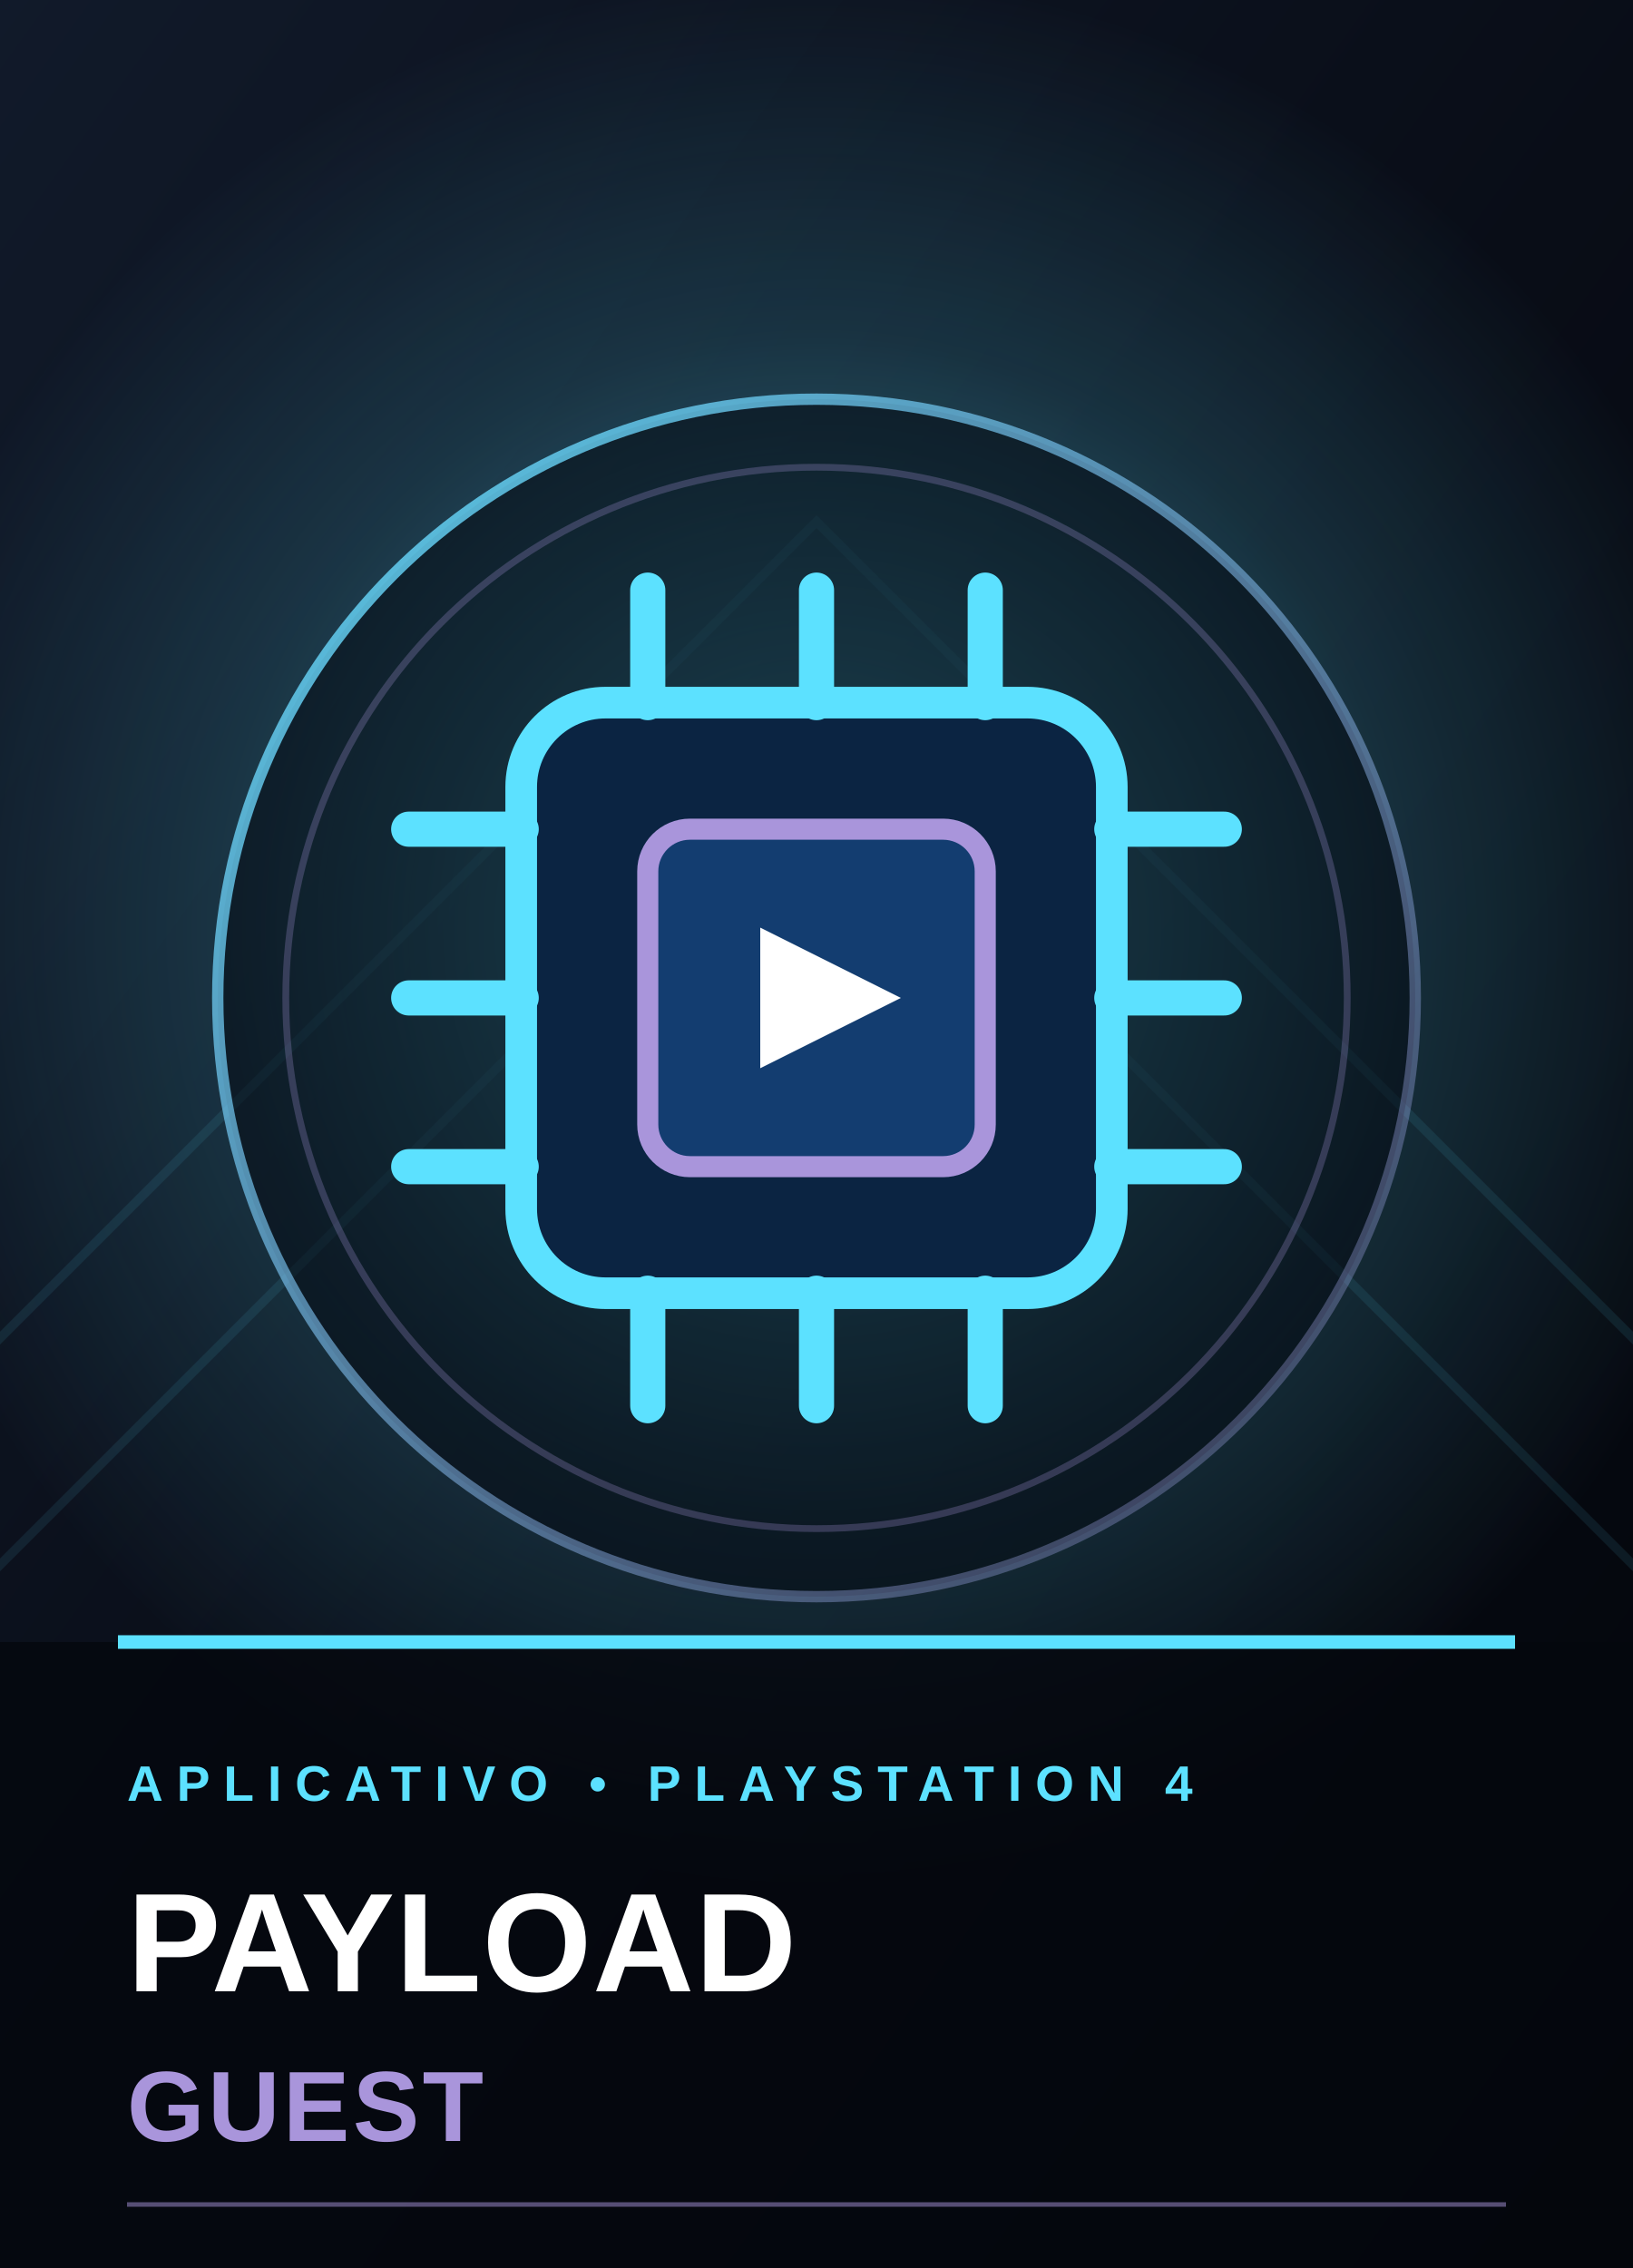
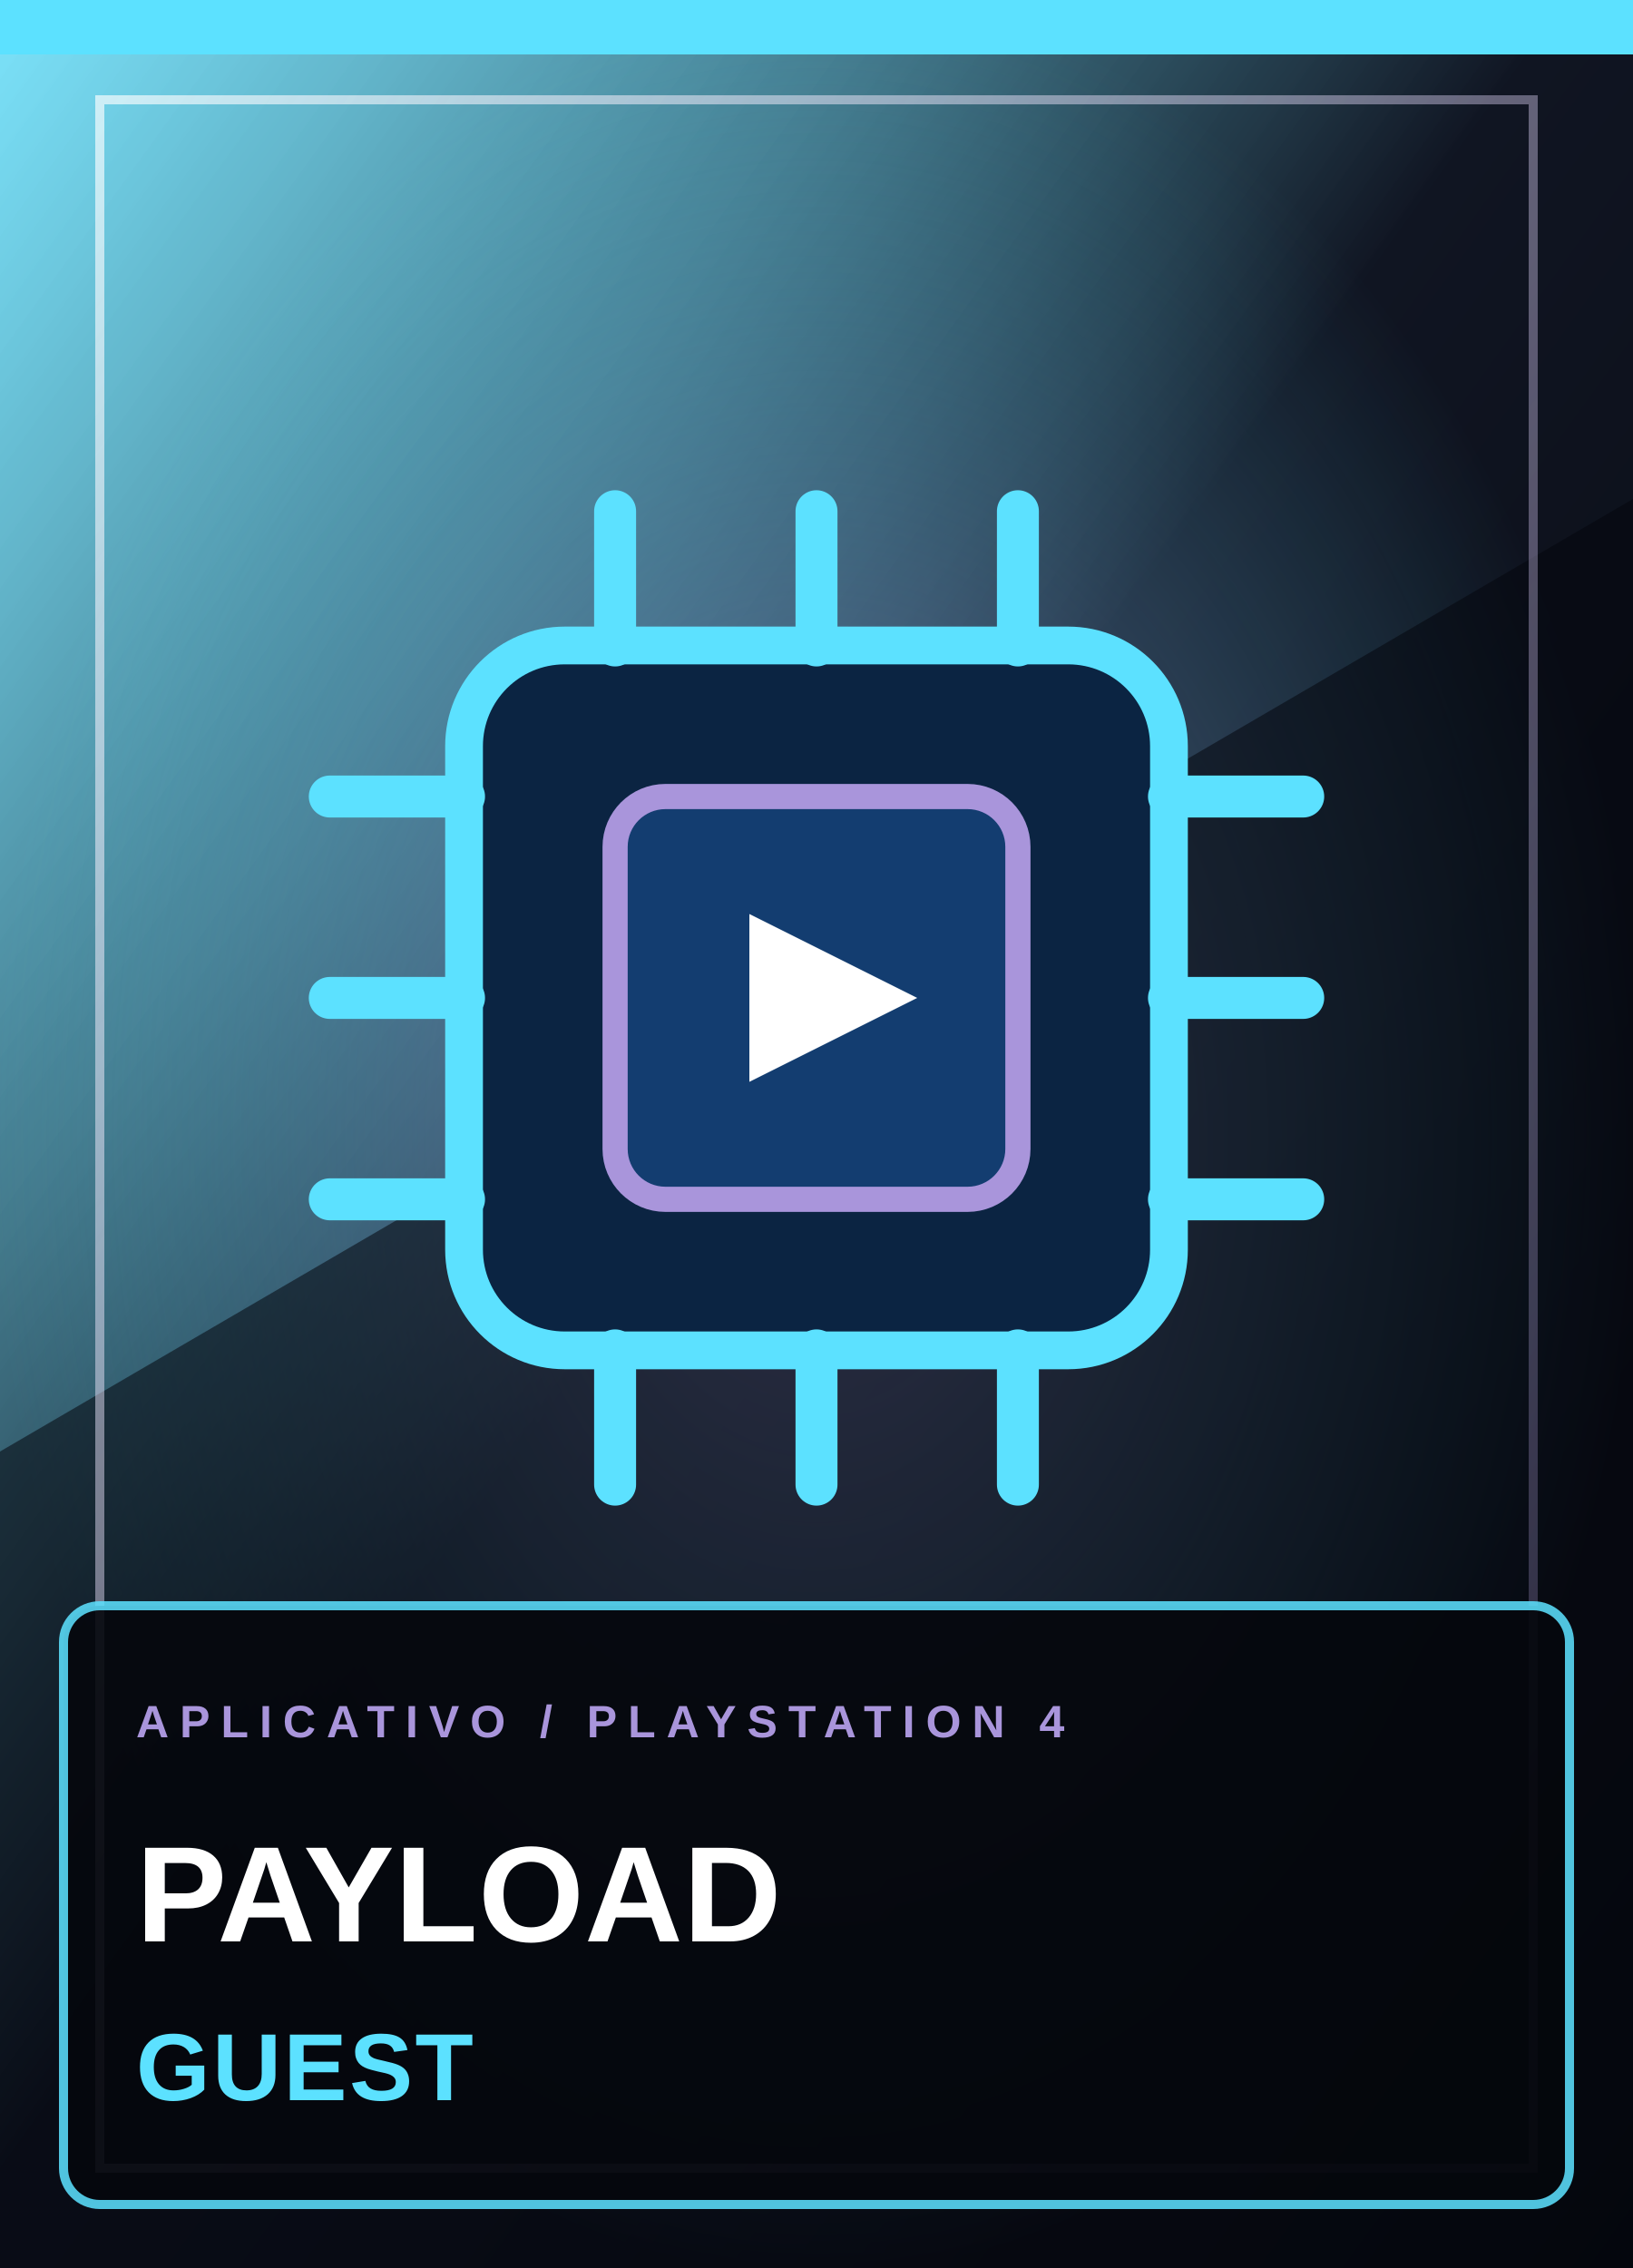
<svg xmlns="http://www.w3.org/2000/svg" viewBox="0 0 360 500" role="img" aria-labelledby="title desc">
  <defs>
    <linearGradient id="bg-cover-11" x1="0" y1="0" x2="1" y2="1">
-       <stop stop-color="#111a2a" />
-       <stop offset=".52" stop-color="#090d17" />
-       <stop offset="1" stop-color="#03050a" />
+       <stop stop-color="#5ce1ff" stop-opacity=".78" />
+       <stop offset=".48" stop-color="#101522" />
+       <stop offset="1" stop-color="#05070d" />
    </linearGradient>
    <radialGradient id="glow-cover-11">
-       <stop stop-color="#5ce1ff" stop-opacity=".62" />
-       <stop offset=".62" stop-color="#5ce1ff" stop-opacity=".16" />
+       <stop stop-color="#a995db" stop-opacity=".55" />
      <stop offset="1" stop-color="#5ce1ff" stop-opacity="0" />
    </radialGradient>
    <linearGradient id="edge-cover-11" x1="0" y1="0" x2="1" y2="1">
-       <stop stop-color="#5ce1ff" stop-opacity=".9" />
-       <stop offset="1" stop-color="#a995db" stop-opacity=".25" />
+       <stop stop-color="#fff" stop-opacity=".9" />
+       <stop offset="1" stop-color="#a995db" stop-opacity=".28" />
    </linearGradient>
  </defs>
  <rect width="360" height="500" fill="url(#bg-cover-11)" />
-   <circle cx="180" cy="205" r="210" fill="url(#glow-cover-11)" />
-   <path d="M-40 335L180 115 400 335M-40 385L180 165 400 385" fill="none" stroke="#5ce1ff" stroke-opacity=".09" stroke-width="2" />
-   <circle cx="180" cy="220" r="132" fill="#050913" fill-opacity=".56" stroke="url(#edge-cover-11)" stroke-width="2.5" />
-   <circle cx="180" cy="220" r="117" fill="none" stroke="#a995db" stroke-opacity=".27" stroke-width="1.5" />
-   <g transform="translate(180 220) scale(1.55) translate(-180 -227)">
+   <path d="M0 0h360v500H0z" fill="url(#glow-cover-11)" />
+   <path d="M0 0h360v12H0z" fill="#5ce1ff" />
+   <path d="M0 320 360 110v390H0z" fill="#05070d" fill-opacity=".55" />
+   <path d="M22 22h316v456H22z" fill="none" stroke="url(#edge-cover-11)" stroke-opacity=".72" stroke-width="2" />
+   <g transform="translate(180 220) scale(1.85) translate(-180 -227)">
    <g transform="translate(180, 227)">
      <rect x="-42" y="-42" width="84" height="84" rx="12" fill="#0b2442" stroke="#5ce1ff" stroke-width="4.5" />
      <rect x="-24" y="-24" width="48" height="48" rx="6" fill="#133d70" stroke="#a995db" stroke-width="3" />
      <path d="M-24,-58 V-42 M0,-58 V-42 M24,-58 V-42 M-24,42 V58 M0,42 V58 M24,42 V58 M-58,-24 H-42 M-58,0 H-42 M-58,24 H-42 M42,-24 H58 M42,0 H58 M42,24 H58" stroke="#5ce1ff" stroke-width="5" stroke-linecap="round" />
      <polygon points="-8,-10 12,0 -8,10" fill="#ffffff" />
    </g>
  </g>
-   <rect x="0" y="362" width="360" height="138" fill="#05070d" fill-opacity=".78" />
-   <path d="M26 362h308" stroke="#5ce1ff" stroke-width="3" />
-   <text x="28" y="397" fill="#5ce1ff" font-family="Arial,sans-serif" font-size="11" font-weight="800" letter-spacing="3">APLICATIVO  •  PLAYSTATION 4</text>
-   <text x="28" y="439" fill="#fff" font-family="Arial,sans-serif" font-size="31" font-weight="900" letter-spacing=".2">PAYLOAD</text>
-   <text x="28" y="472" fill="#a995db" font-family="Arial,sans-serif" font-size="22" font-weight="800" letter-spacing=".7">GUEST</text>
-   <path d="M28 486h304" stroke="#a995db" stroke-opacity=".5" />
+   <rect x="14" y="354" width="332" height="132" rx="8" fill="#05070d" fill-opacity=".9" stroke="#5ce1ff" stroke-opacity=".86" stroke-width="2" />
+   <text x="30" y="383" fill="#a995db" font-family="Arial,sans-serif" font-size="10" font-weight="900" letter-spacing="2.4">APLICATIVO  /  PLAYSTATION 4</text>
+   <text x="30" y="428" fill="#fff" font-family="Arial,sans-serif" font-size="30" font-weight="900" letter-spacing=".1">PAYLOAD</text>
+   <text x="30" y="463" fill="#5ce1ff" font-family="Arial,sans-serif" font-size="21" font-weight="900" letter-spacing=".5">GUEST</text>
</svg>
